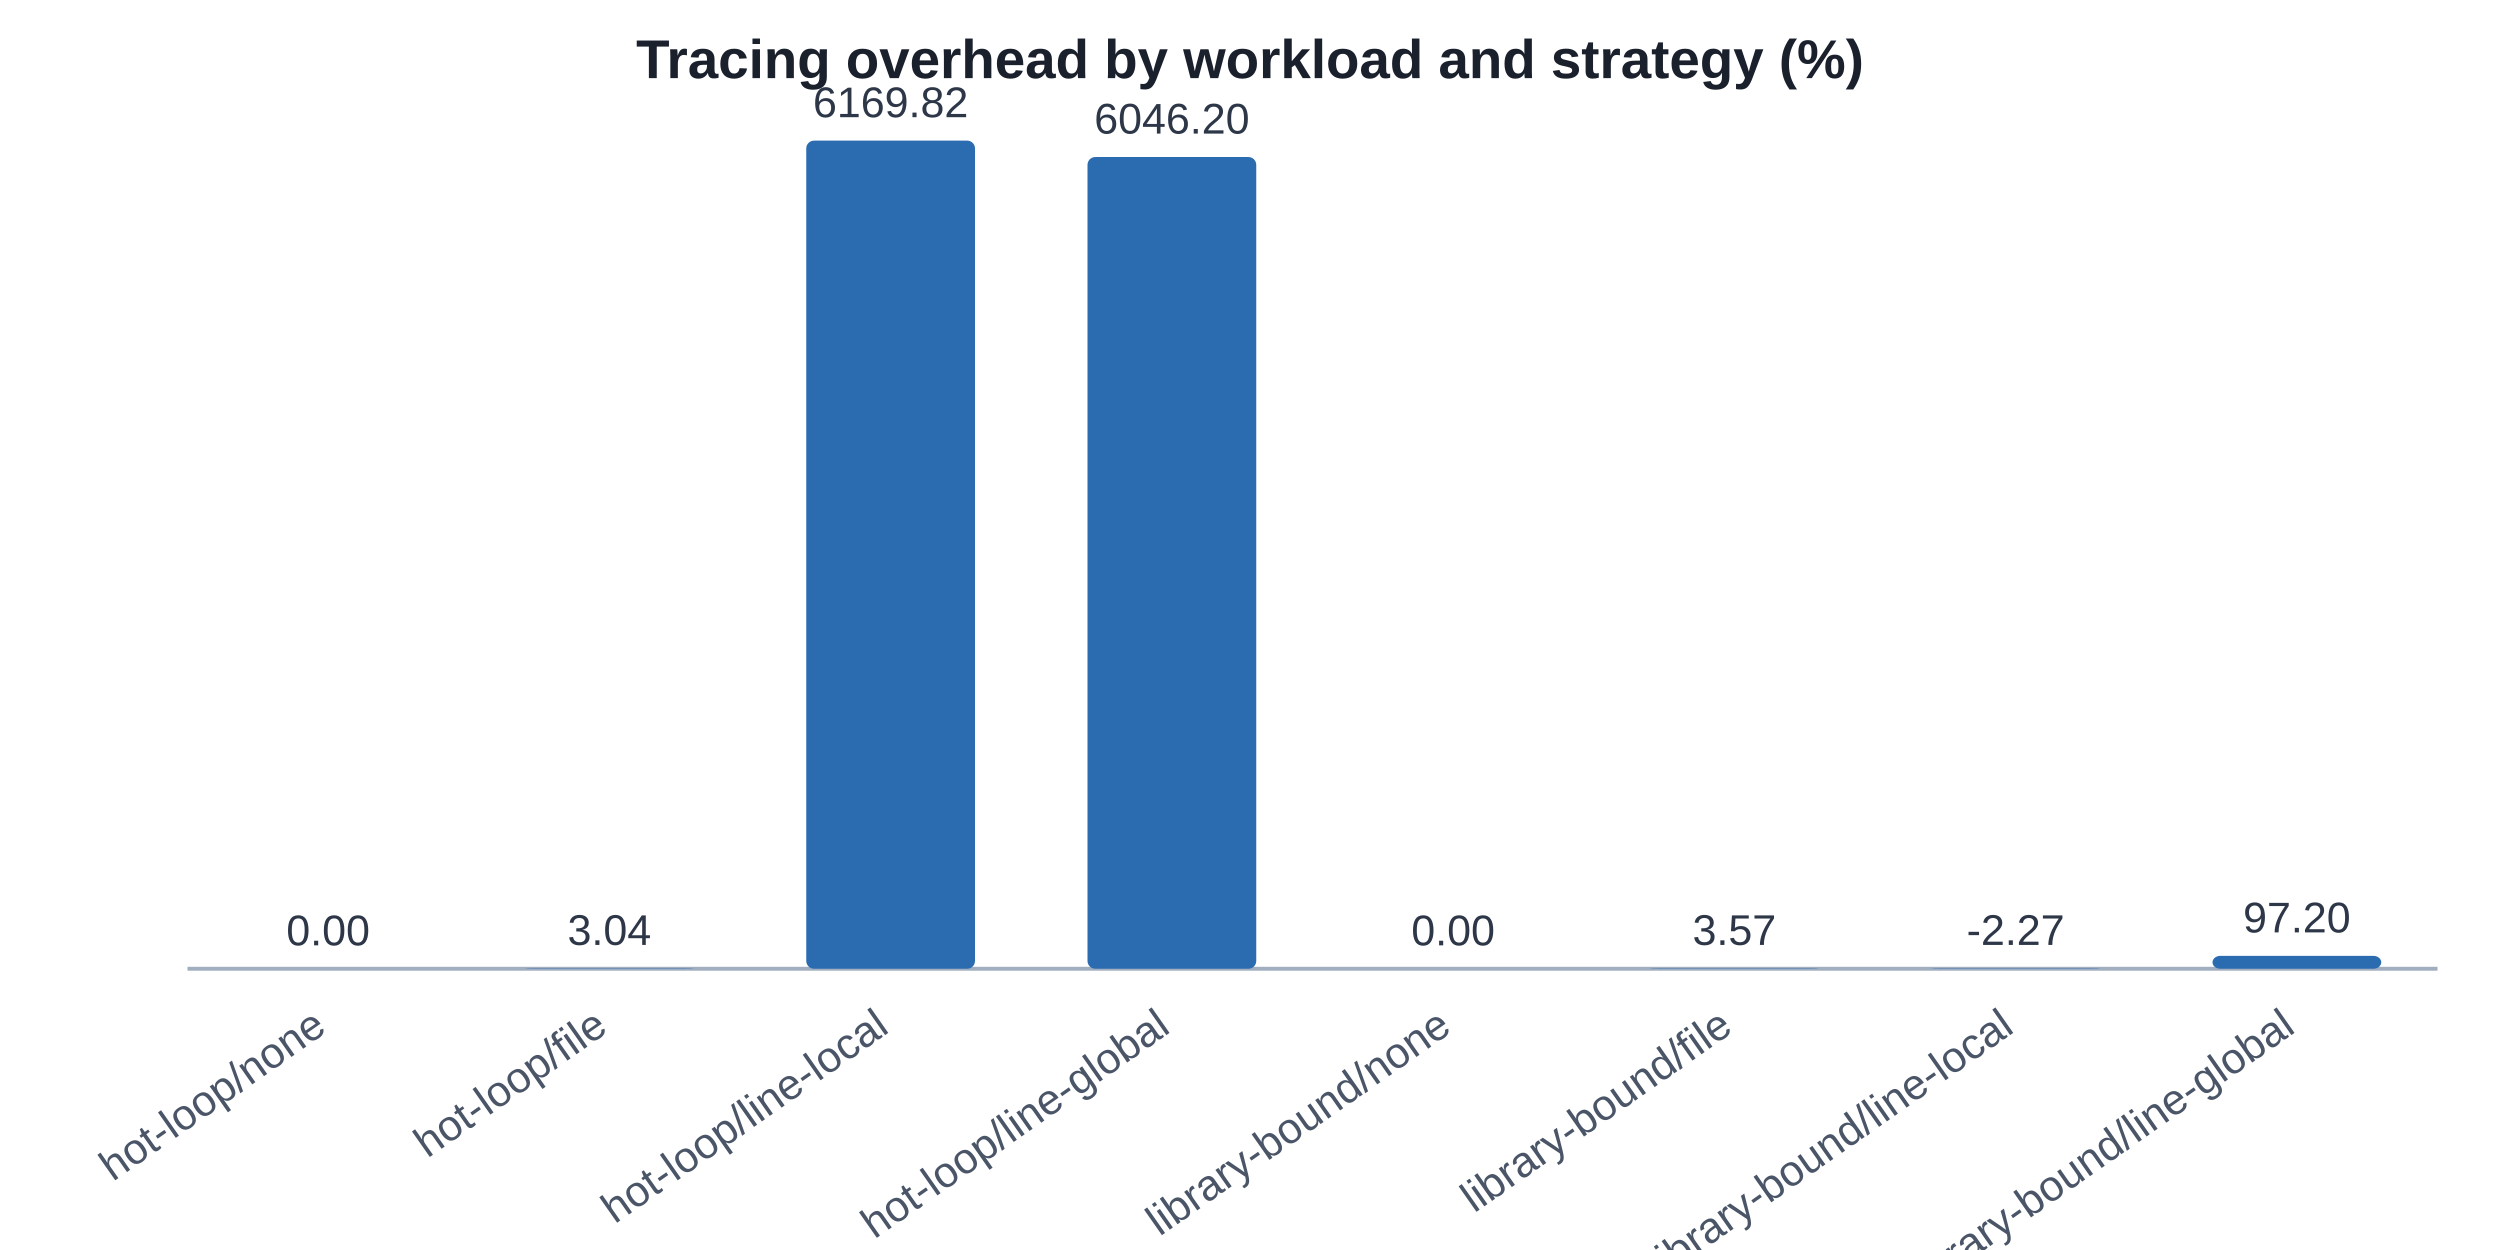
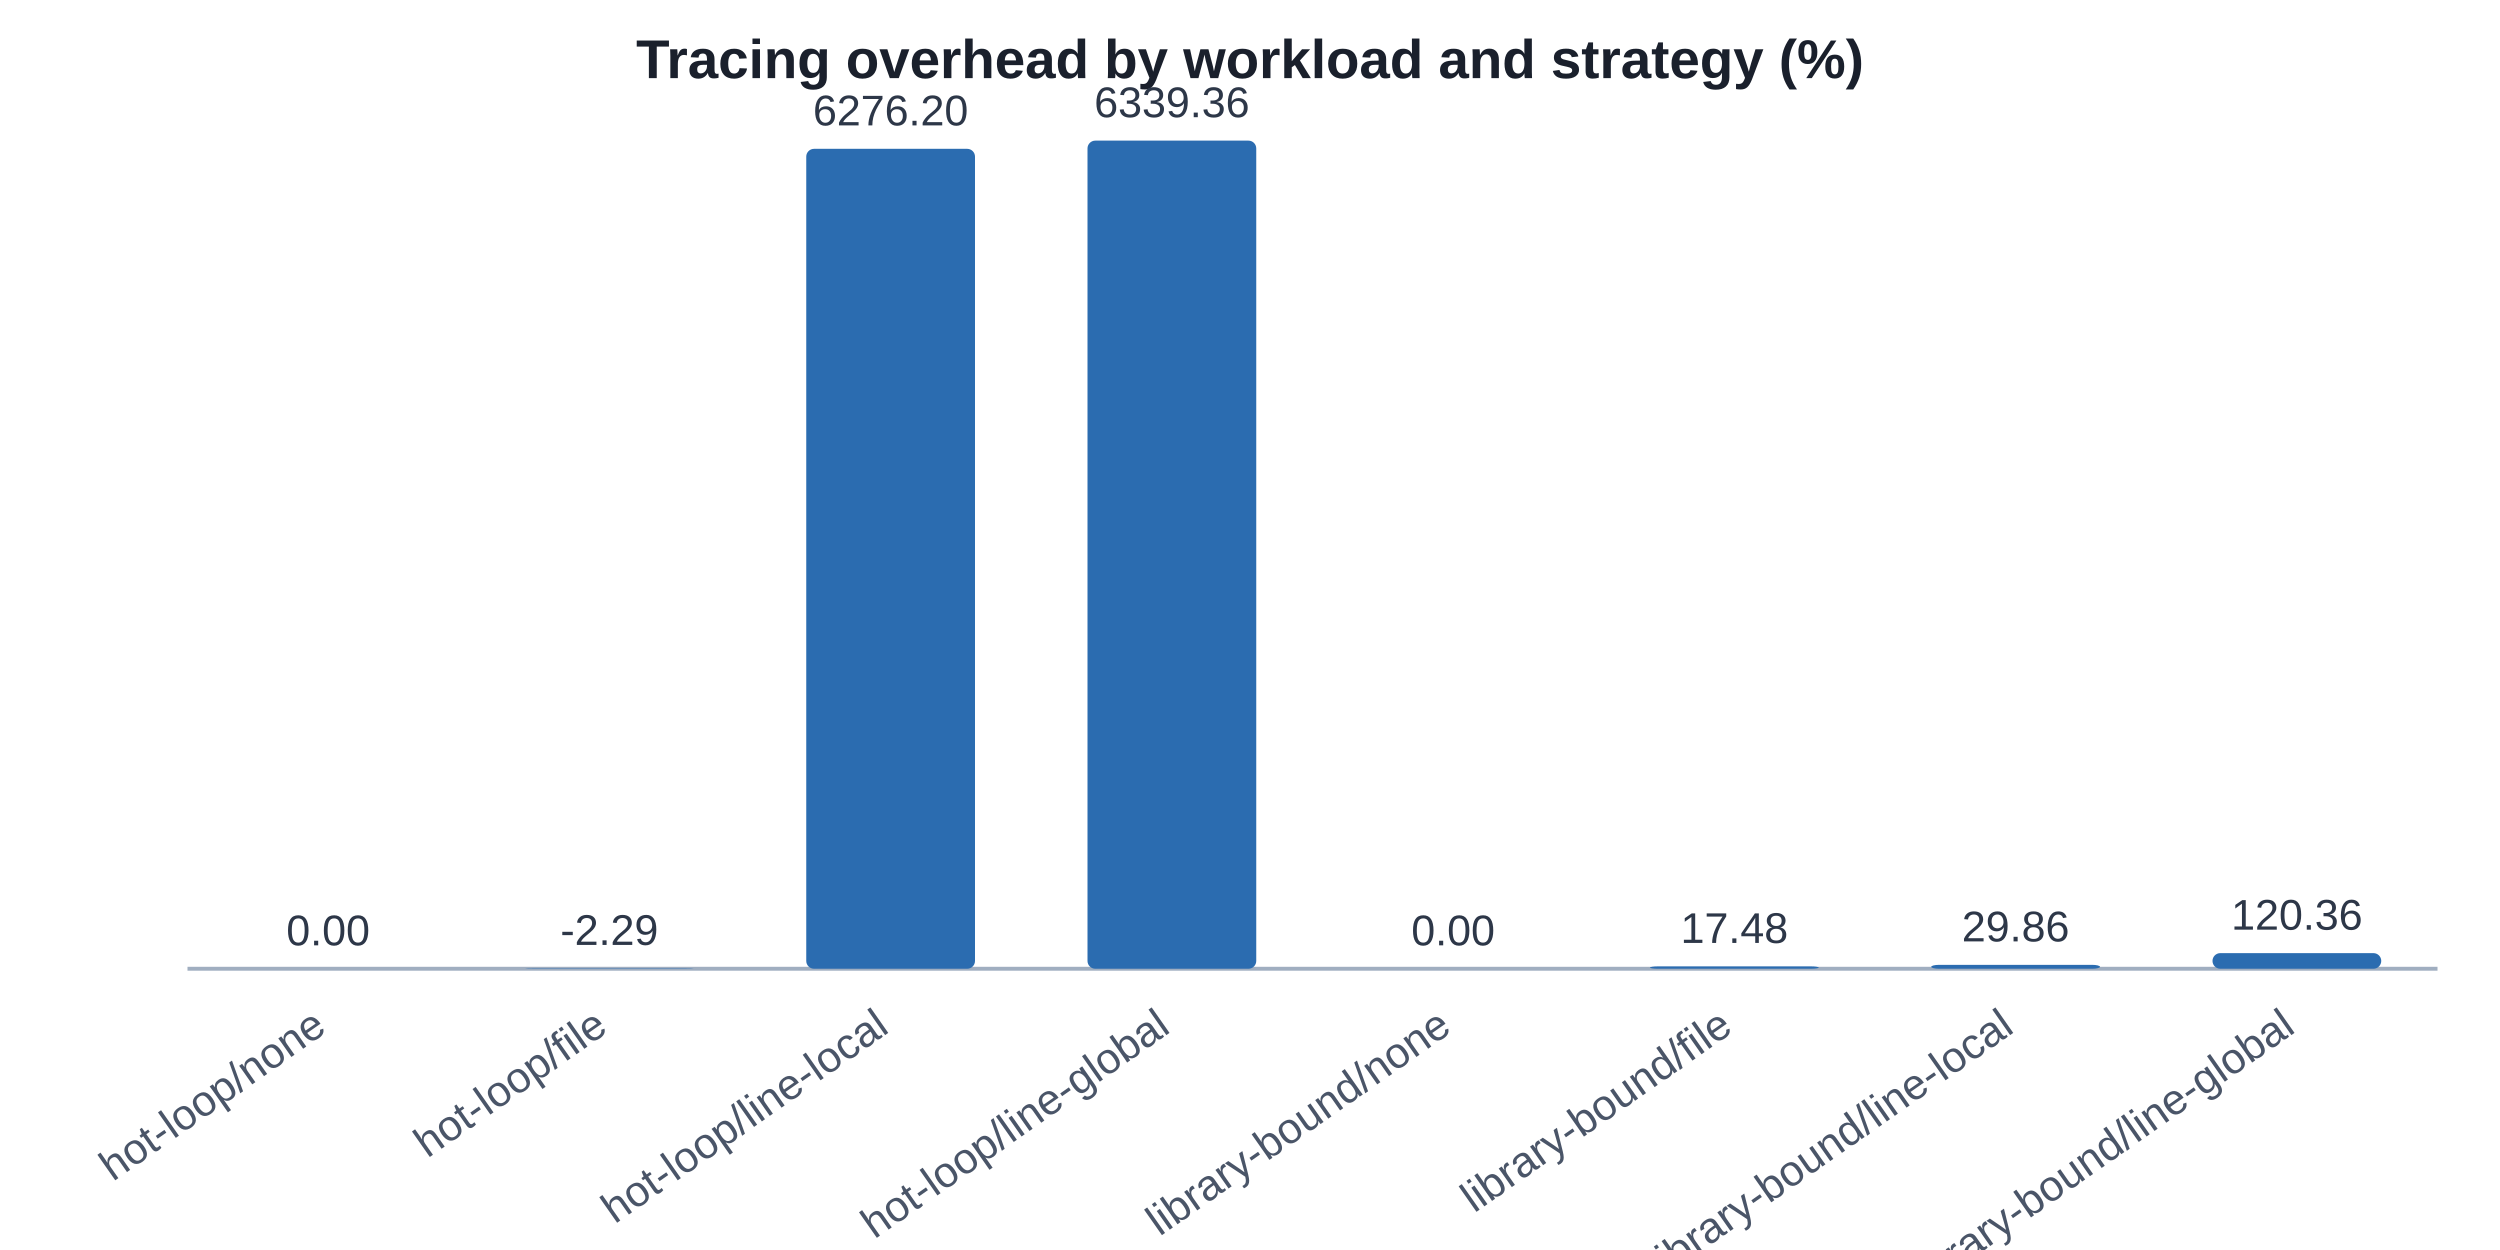
<svg xmlns="http://www.w3.org/2000/svg" width="640" height="320" viewBox="0 0 640 320" font-family="Segoe UI, Arial, sans-serif">
  <rect width="640" height="320" fill="#ffffff" />
  <text x="320" y="20" text-anchor="middle" font-size="14" font-weight="600" fill="#1a202c">Tracing overhead by workload and strategy (%)</text>
  <line x1="48" y1="248" x2="624" y2="248" stroke="#a0aec0" stroke-width="1" />
  <rect x="62.4" y="248.0" width="43.2" height="0.0" fill="#2b6cb0" rx="2" />
  <text x="84.0" y="242.0" text-anchor="middle" font-size="11" fill="#2d3748">0.00</text>
  <text x="84.0" y="264.0" text-anchor="end" font-size="11" fill="#4a5568" transform="rotate(-35 84.0 264.0)">hot-loop/none</text>
  <rect x="134.4" y="247.9" width="43.2" height="0.1" fill="#2b6cb0" rx="2" />
-   <text x="156.0" y="241.9" text-anchor="middle" font-size="11" fill="#2d3748">3.04</text>
+   <text x="156.0" y="241.9" text-anchor="middle" font-size="11" fill="#2d3748">-2.29</text>
  <text x="156.0" y="264.0" text-anchor="end" font-size="11" fill="#4a5568" transform="rotate(-35 156.0 264.0)">hot-loop/file</text>
-   <rect x="206.4" y="36.0" width="43.2" height="212.0" fill="#2b6cb0" rx="2" />
-   <text x="228.0" y="30.0" text-anchor="middle" font-size="11" fill="#2d3748">6169.82</text>
+   <rect x="206.4" y="38.1" width="43.2" height="209.9" fill="#2b6cb0" rx="2" />
+   <text x="228.0" y="32.1" text-anchor="middle" font-size="11" fill="#2d3748">6276.20</text>
  <text x="228.0" y="264.0" text-anchor="end" font-size="11" fill="#4a5568" transform="rotate(-35 228.0 264.0)">hot-loop/line-local</text>
-   <rect x="278.4" y="40.2" width="43.2" height="207.8" fill="#2b6cb0" rx="2" />
-   <text x="300.0" y="34.2" text-anchor="middle" font-size="11" fill="#2d3748">6046.20</text>
+   <rect x="278.4" y="36.0" width="43.2" height="212.0" fill="#2b6cb0" rx="2" />
+   <text x="300.0" y="30.0" text-anchor="middle" font-size="11" fill="#2d3748">6339.36</text>
  <text x="300.0" y="264.0" text-anchor="end" font-size="11" fill="#4a5568" transform="rotate(-35 300.0 264.0)">hot-loop/line-global</text>
  <rect x="350.4" y="248.0" width="43.2" height="0.0" fill="#2b6cb0" rx="2" />
  <text x="372.0" y="242.0" text-anchor="middle" font-size="11" fill="#2d3748">0.00</text>
  <text x="372.0" y="264.0" text-anchor="end" font-size="11" fill="#4a5568" transform="rotate(-35 372.0 264.0)">library-bound/none</text>
-   <rect x="422.4" y="247.9" width="43.2" height="0.1" fill="#2b6cb0" rx="2" />
-   <text x="444.0" y="241.9" text-anchor="middle" font-size="11" fill="#2d3748">3.57</text>
+   <rect x="422.4" y="247.4" width="43.2" height="0.6" fill="#2b6cb0" rx="2" />
+   <text x="444.0" y="241.4" text-anchor="middle" font-size="11" fill="#2d3748">17.48</text>
  <text x="444.0" y="264.0" text-anchor="end" font-size="11" fill="#4a5568" transform="rotate(-35 444.0 264.0)">library-bound/file</text>
-   <rect x="494.4" y="247.9" width="43.2" height="0.1" fill="#2b6cb0" rx="2" />
-   <text x="516.0" y="241.9" text-anchor="middle" font-size="11" fill="#2d3748">-2.27</text>
+   <rect x="494.4" y="247.0" width="43.2" height="1.0" fill="#2b6cb0" rx="2" />
+   <text x="516.0" y="241.0" text-anchor="middle" font-size="11" fill="#2d3748">29.86</text>
  <text x="516.0" y="264.0" text-anchor="end" font-size="11" fill="#4a5568" transform="rotate(-35 516.0 264.0)">library-bound/line-local</text>
-   <rect x="566.4" y="244.7" width="43.2" height="3.3" fill="#2b6cb0" rx="2" />
-   <text x="588.0" y="238.7" text-anchor="middle" font-size="11" fill="#2d3748">97.20</text>
+   <rect x="566.4" y="244.0" width="43.2" height="4.0" fill="#2b6cb0" rx="2" />
+   <text x="588.0" y="238.0" text-anchor="middle" font-size="11" fill="#2d3748">120.36</text>
  <text x="588.0" y="264.0" text-anchor="end" font-size="11" fill="#4a5568" transform="rotate(-35 588.0 264.0)">library-bound/line-global</text>
</svg>
